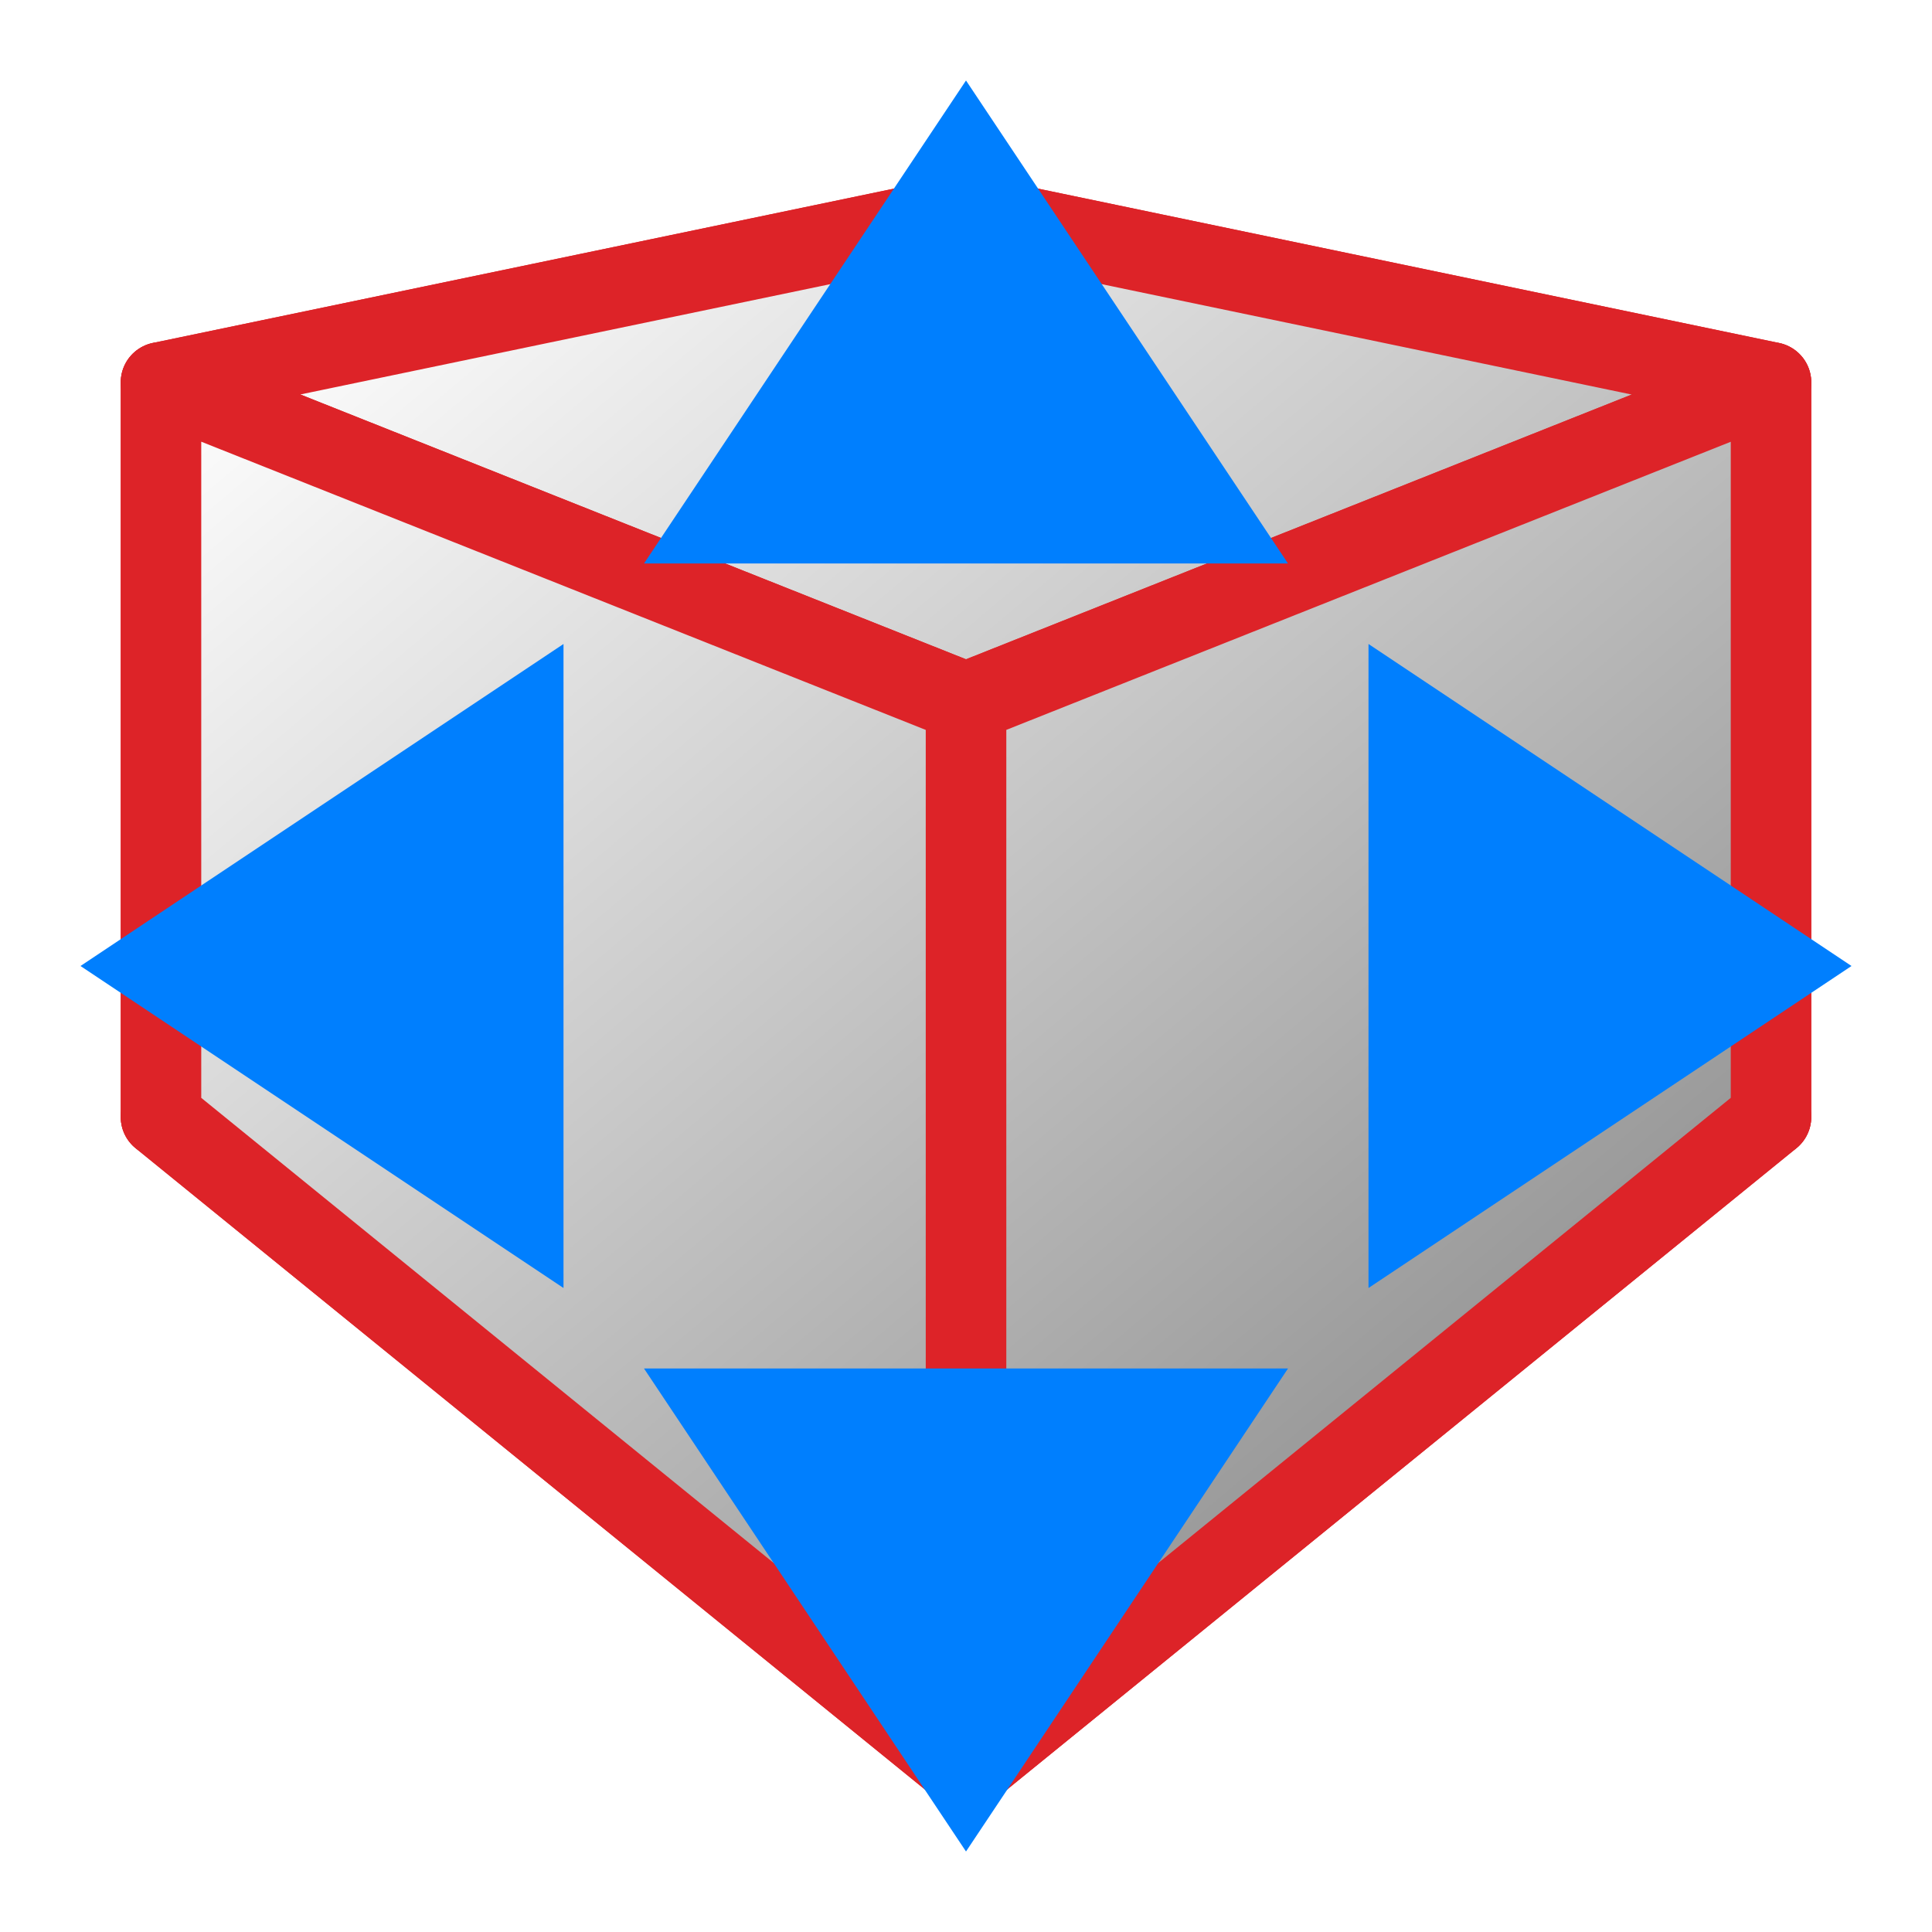
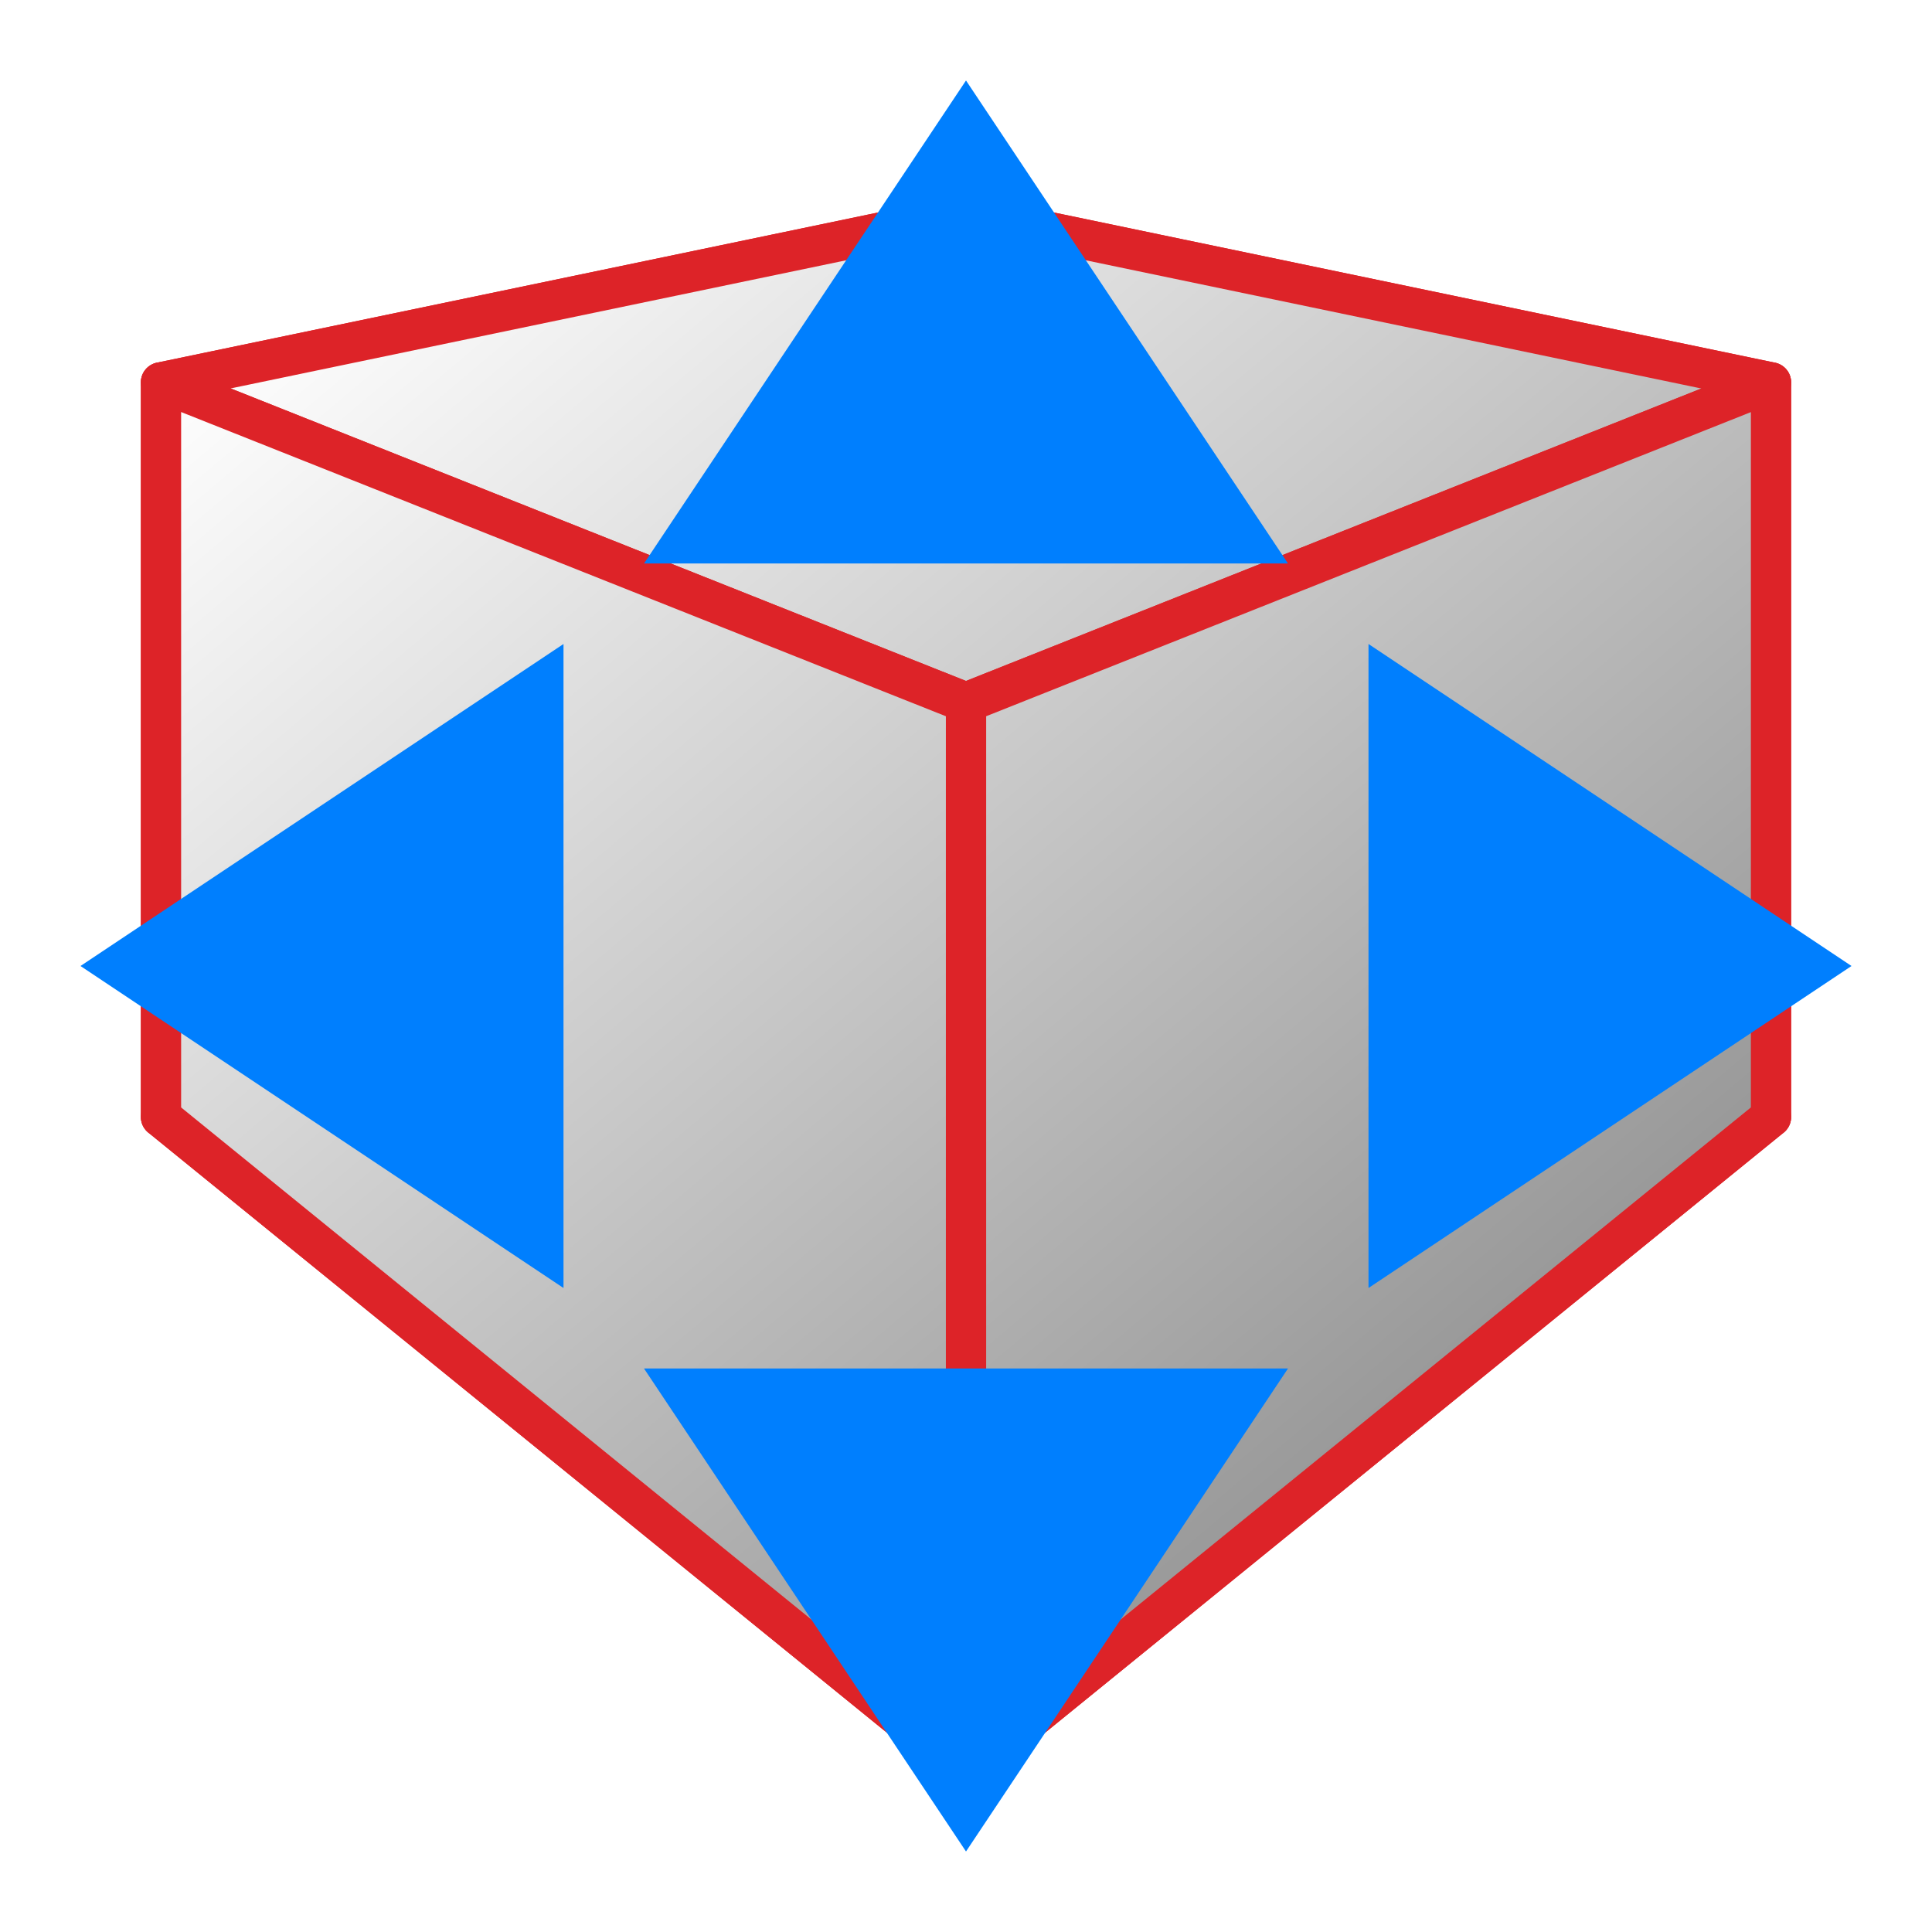
<svg xmlns="http://www.w3.org/2000/svg" xmlns:xlink="http://www.w3.org/1999/xlink" width="24" height="24" viewBox="0 0 24 24" id="svg2" version="1.1">
  <defs id="defs4">
    <linearGradient id="linearGradient4185">
      <stop style="stop-color:#ffffff;stop-opacity:1;" offset="0" id="stop4187" />
      <stop style="stop-color:#7f7f7f;stop-opacity:1" offset="1" id="stop4189" />
    </linearGradient>
    <linearGradient xlink:href="#linearGradient4185" id="linearGradient4191" x1="4" y1="1031.362" x2="20" y2="1050.362" gradientUnits="userSpaceOnUse" />
  </defs>
  <g id="layer1" transform="translate(0,-1028.362)">
-     <g id="g4171" style="opacity:1;fill:url(#linearGradient4191);fill-opacity:1;stroke:#dd2328;stroke-width:1;stroke-miterlimit:4;stroke-dasharray:none;stroke-opacity:1">
-       <path id="path4181" style="fill:url(#linearGradient4191);fill-opacity:1;fill-rule:evenodd;stroke:#dd2328;stroke-width:1px;stroke-linecap:butt;stroke-linejoin:round;stroke-opacity:1" d="M 2,1042.237 12,1050.362 l 10,-8.125 -10,-4.256 z" points="12,1050.362 22,1042.237 12,1037.981 2,1042.237 " />
-       <path id="path4173" style="fill:url(#linearGradient4191);fill-opacity:1;fill-rule:evenodd;stroke:#dd2328;stroke-width:1px;stroke-linecap:butt;stroke-linejoin:round;stroke-opacity:1" d="m 2,1033.112 0,9.125 10,-4.256 0,-6.952 z" points="2,1042.237 12,1037.981 12,1031.029 2,1033.112 " />
-       <path id="path4183" style="fill:url(#linearGradient4191);fill-opacity:1;fill-rule:evenodd;stroke:#dd2328;stroke-width:1px;stroke-linecap:butt;stroke-linejoin:round;stroke-opacity:1" d="m 12,1031.029 10,2.083 0,9.125 -10,-4.256 z" points="22,1033.112 22,1042.237 12,1037.981 12,1031.029 " />
-       <path id="path4175" style="fill:url(#linearGradient4191);fill-opacity:1;fill-rule:evenodd;stroke:#dd2328;stroke-width:1px;stroke-linecap:butt;stroke-linejoin:round;stroke-opacity:1" d="M 2,1033.112 12,1037.09 l 10,-3.977 -10,-2.083 z" points="12,1037.09 22,1033.112 12,1031.029 2,1033.112 " />
-       <path id="path4179" style="fill:url(#linearGradient4191);fill-opacity:1;fill-rule:evenodd;stroke:#dd2328;stroke-width:1px;stroke-linecap:butt;stroke-linejoin:round;stroke-opacity:1" d="m 12,1037.09 0,13.273 10,-8.125 0,-9.125 z" points="12,1050.362 22,1042.237 22,1033.112 12,1037.09 " />
-       <path id="path4177" style="fill:url(#linearGradient4191);fill-opacity:1;fill-rule:evenodd;stroke:#dd2328;stroke-width:1px;stroke-linecap:butt;stroke-linejoin:round;stroke-opacity:1" d="M 2,1033.112 12,1037.09 l 0,13.273 -10,-8.125 z" points="12,1037.09 12,1050.362 2,1042.237 2,1033.112 " />
+     <g id="g4171" style="opacity:1;fill:url(#linearGradient4191);fill-opacity:1;stroke:#dd2328;stroke-width:0.5;stroke-miterlimit:4;stroke-dasharray:none;stroke-opacity:1">
+       <path id="path4181" style="fill:url(#linearGradient4191);fill-opacity:1;fill-rule:evenodd;stroke:#dd2328;stroke-width:0.5;stroke-linecap:butt;stroke-linejoin:round;stroke-opacity:1;stroke-miterlimit:4;stroke-dasharray:none" d="M 2,1042.237 12,1050.362 l 10,-8.125 -10,-4.256 z" points="12,1050.362 22,1042.237 12,1037.981 2,1042.237 " />
+       <path id="path4173" style="fill:url(#linearGradient4191);fill-opacity:1;fill-rule:evenodd;stroke:#dd2328;stroke-width:0.5;stroke-linecap:butt;stroke-linejoin:round;stroke-opacity:1;stroke-miterlimit:4;stroke-dasharray:none" d="m 2,1033.112 0,9.125 10,-4.256 0,-6.952 z" points="2,1042.237 12,1037.981 12,1031.029 2,1033.112 " />
+       <path id="path4183" style="fill:url(#linearGradient4191);fill-opacity:1;fill-rule:evenodd;stroke:#dd2328;stroke-width:0.5;stroke-linecap:butt;stroke-linejoin:round;stroke-opacity:1;stroke-miterlimit:4;stroke-dasharray:none" d="m 12,1031.029 10,2.083 0,9.125 -10,-4.256 z" points="22,1033.112 22,1042.237 12,1037.981 12,1031.029 " />
+       <path id="path4175" style="fill:url(#linearGradient4191);fill-opacity:1;fill-rule:evenodd;stroke:#dd2328;stroke-width:0.5;stroke-linecap:butt;stroke-linejoin:round;stroke-opacity:1;stroke-miterlimit:4;stroke-dasharray:none" d="M 2,1033.112 12,1037.09 l 10,-3.977 -10,-2.083 z" points="12,1037.09 22,1033.112 12,1031.029 2,1033.112 " />
+       <path id="path4179" style="fill:url(#linearGradient4191);fill-opacity:1;fill-rule:evenodd;stroke:#dd2328;stroke-width:0.5;stroke-linecap:butt;stroke-linejoin:round;stroke-opacity:1;stroke-miterlimit:4;stroke-dasharray:none" d="m 12,1037.09 0,13.273 10,-8.125 0,-9.125 z" points="12,1050.362 22,1042.237 22,1033.112 12,1037.09 " />
+       <path id="path4177" style="fill:url(#linearGradient4191);fill-opacity:1;fill-rule:evenodd;stroke:#dd2328;stroke-width:0.5;stroke-linecap:butt;stroke-linejoin:round;stroke-opacity:1;stroke-miterlimit:4;stroke-dasharray:none" d="M 2,1033.112 12,1037.09 l 0,13.273 -10,-8.125 z" points="12,1037.09 12,1050.362 2,1042.237 2,1033.112 " />
    </g>
    <path style="opacity:1;fill:#007ffe;fill-opacity:1;stroke:none;stroke-width:1;stroke-miterlimit:4;stroke-dasharray:none;stroke-opacity:1" d="m 7,1036.362 0,8 -6,-4" id="path5075" />
    <path id="path5085" d="m 16,1035.362 -8,0 4,-6" style="opacity:1;fill:#007ffe;fill-opacity:1;stroke:none;stroke-width:1;stroke-miterlimit:4;stroke-dasharray:none;stroke-opacity:1" />
    <path style="opacity:1;fill:#007ffe;fill-opacity:1;stroke:none;stroke-width:1;stroke-miterlimit:4;stroke-dasharray:none;stroke-opacity:1" d="m 17,1044.362 0,-8 6,4" id="path5087" />
    <path id="path5089" d="m 8,1045.362 8,0 -4,6" style="opacity:1;fill:#007ffe;fill-opacity:1;stroke:none;stroke-width:1;stroke-miterlimit:4;stroke-dasharray:none;stroke-opacity:1" />
  </g>
</svg>
